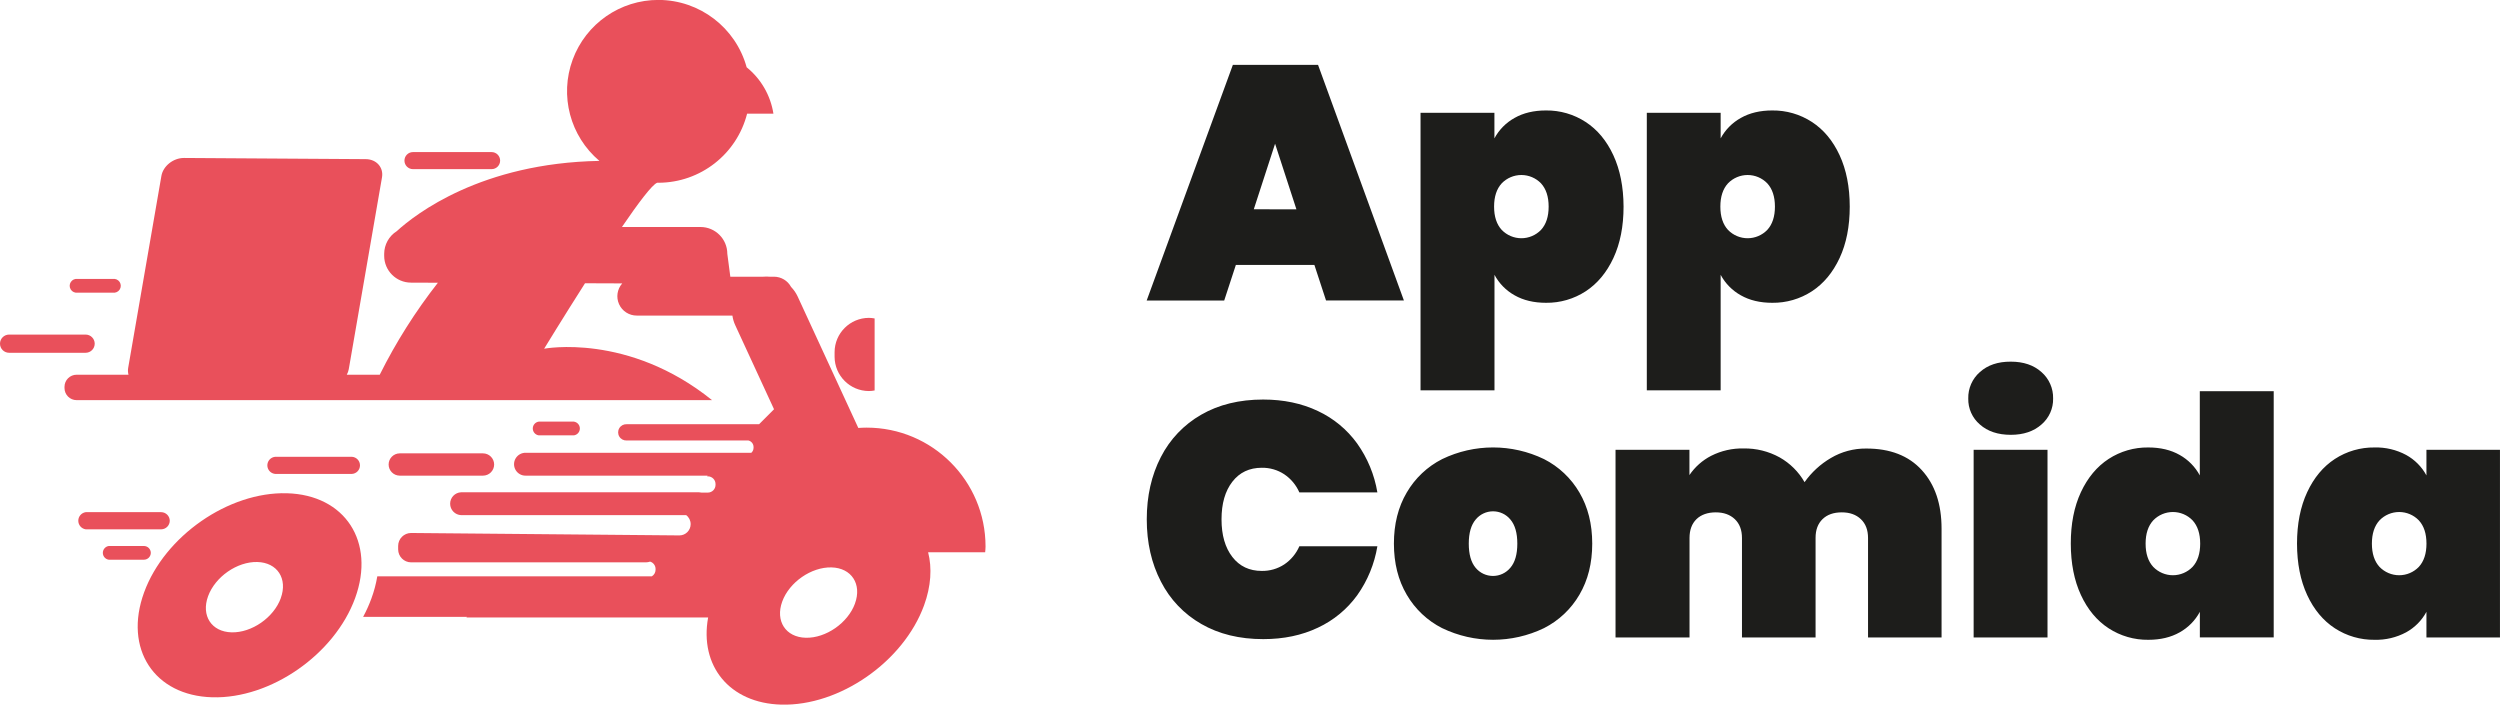
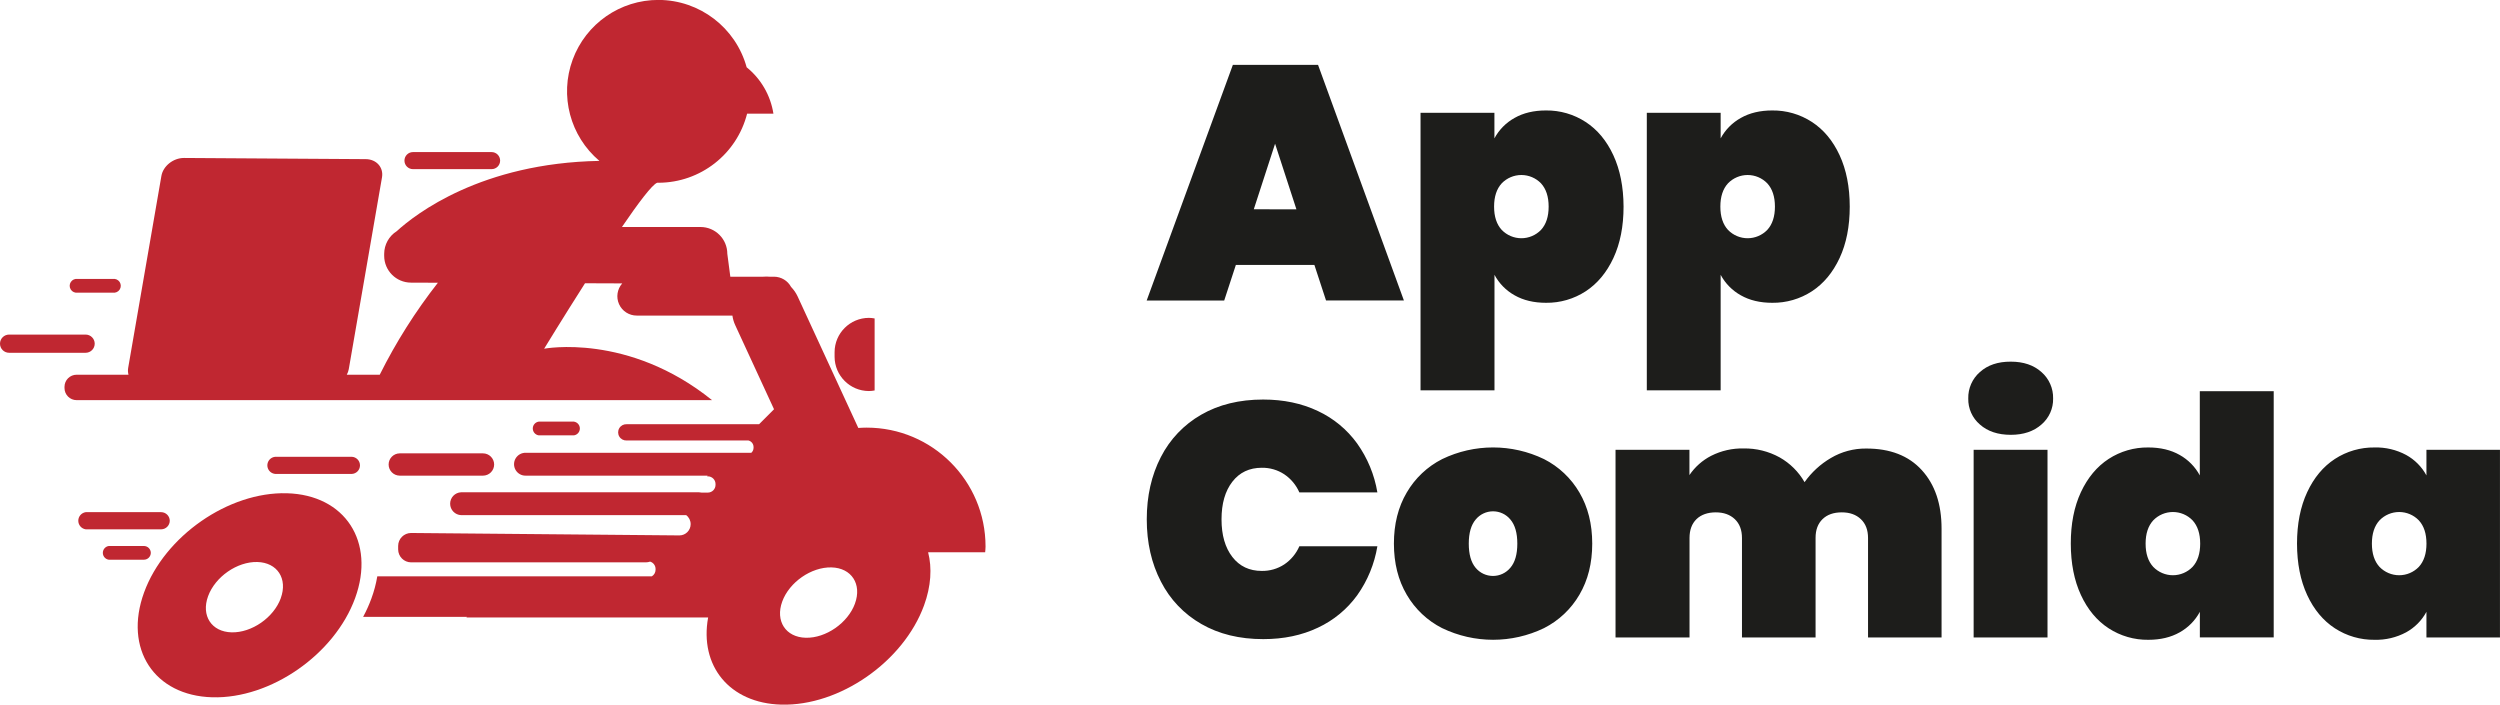
<svg xmlns="http://www.w3.org/2000/svg" id="Capa_1" data-name="Capa 1" viewBox="0 0 1441.97 406.44">
  <defs>
-     <style>.cls-1{fill:#e9505b}</style>
+     <style>.cls-1{fill:#c02731}</style>
  </defs>
  <path class="cls-1" d="M94.18 230.43a5.26 5.26 0 00-5.25-5.25H44.8a5.25 5.25 0 000 10.5h44.13a5.26 5.26 0 005.25-5.25z" transform="translate(-39.55 -32.2)" />
  <path class="cls-1" d="M608 347.44a68.59 68.59 0 00-68.59-68.59c-1.62 0-3.22.08-4.8.19l-35-75.86a19.75 19.75 0 00-3.77-5.46 11.22 11.22 0 00-9.84-5.92h-2.59a19.9 19.9 0 00-3.62 0h-19l-1.73-13.19a15.49 15.49 0 00-15.43-15.48h-45.36c9.47-13.87 17.47-24.52 20.34-25.52h.8a52.89 52.89 0 0051.06-39.84h15.18a42.89 42.89 0 00-15.44-26.76 52.88 52.88 0 00-50.8-38.85A52.64 52.64 0 00385.27 125c-68 1.24-105.86 30.49-116.88 40.54a15.51 15.51 0 00-7.25 13.09v1.11a15.5 15.5 0 0015.43 15.48l15.55.06a311.74 311.74 0 00-33.55 53.07h-19a11 11 0 001.14-3.18l19.17-110.67c1-5.74-3.21-10.47-9.35-10.51l-104.89-.68c-6.14 0-12 4.63-13 10.37l-19.15 110.65a9.21 9.21 0 00.17 4H83.75a7 7 0 00-7 6.95v.72a7 7 0 007 7h366.51c-48.43-39-96.86-29.66-96.86-29.66s10.74-17.62 23.58-37.76l21.47.08a11.15 11.15 0 008.39 18.56H462a19.28 19.28 0 001.62 5.54L486 268.25l-8.62 8.63H401a4.7 4.7 0 100 9.39h70.25a3.88 3.88 0 012.94 3.75v.48a3.83 3.83 0 01-1.29 2.86h-130a6.6 6.6 0 100 13.19h104.83l-.4.4h.51a4.44 4.44 0 014.42 4.43v.51a4.44 4.44 0 01-4.42 4.43h-3.67a6.41 6.41 0 00-1.46-.18H305.53a6.6 6.6 0 000 13.19h129.81a6.47 6.47 0 012.57 5.14v.07a6.49 6.49 0 01-6.48 6.48l-154.76-1.4a7.49 7.49 0 00-7.47 7.47v2a7.49 7.49 0 007.47 7.47H412.1a7.45 7.45 0 002.41-.43 4.39 4.39 0 013.16 4.2v.53a4.42 4.42 0 01-2.13 3.75H257.17a70.7 70.7 0 01-3.42 12.85A80.05 80.05 0 01249 388h59.89l-.33.33H448c-5.09 27.78 12.17 49.48 42.19 50.29 33.61.89 70.47-24.73 82.34-57.23 4.06-11.13 4.66-21.62 2.35-30.65h32.9c.09-1.1.22-2.18.22-3.3zm-75.31 32.89c-4.08 11.19-16.78 20-28.38 19.72s-17.66-9.65-13.59-20.86 16.81-20 28.4-19.72 17.66 9.65 13.56 20.86z" transform="translate(-39.55 -32.2)" />
  <path class="cls-1" d="M540.72 257.75a18.93 18.93 0 003.3-.34v-41.53a18.93 18.93 0 00-3.3-.34 19.85 19.85 0 00-19.79 19.79V238a19.85 19.85 0 0019.79 19.75zm-222.59 48.8a6.45 6.45 0 006.44-6.43 6.46 6.46 0 00-6.44-6.43h-48a6.45 6.45 0 00-6.43 6.43 6.44 6.44 0 006.43 6.43zm52.44-23.24a4 4 0 000-7.92h-20.28a4 4 0 000 7.92zM84.34 201h20.28a4 4 0 100-7.91H84.34a4 4 0 100 7.91zm42.2 150.12a4 4 0 00-4-4H102.3a4 4 0 000 7.92h20.28a4 4 0 003.96-3.92zm151.21-221.36h45.35a4.92 4.92 0 000-9.84h-45.35a4.92 4.92 0 000 9.84zm-35.29 175.8a4.95 4.95 0 000-9.89h-43.53a4.95 4.95 0 100 9.89zm-104.99 27a5 5 0 00-4.95-4.95H89a5 5 0 000 9.9h43.53a5 5 0 004.94-4.95zM205 316.7c-33.61-.91-70.49 24.7-82.34 57.2s5.78 59.58 39.39 60.49 70.49-24.7 82.33-57.2-5.79-59.58-39.38-60.49zm-3.49 60.52c-4.08 11.21-16.78 20-28.38 19.71s-17.66-9.64-13.56-20.85 16.78-20 28.37-19.72 17.65 9.64 13.55 20.86z" transform="translate(-39.55 -32.2)" />
  <path d="M797.67 185h-45.29l-6.72 20.53h-44.72l49.71-135.92h49.13L849.3 205.5h-44.91zm-10.36-32.06L775 115.1l-12.28 37.81zm125.81-52.71q7.57-4.32 18.14-4.32a41 41 0 0122.84 6.62q10.17 6.61 16 19.19t5.9 29.66q0 17.09-5.86 29.65t-16 19.19a41 41 0 01-22.84 6.63q-10.56 0-18.14-4.32a29.38 29.38 0 01-11.61-11.81v66.6H858.9V97.25h42.61V112a29.35 29.35 0 0111.61-11.77zm15.26 37.71a15.76 15.76 0 00-22.65 0q-4.41 4.8-4.41 13.44c0 5.75 1.47 10.24 4.41 13.43a15.76 15.76 0 0022.65 0c2.94-3.19 4.41-7.68 4.41-13.43s-1.47-10.24-4.41-13.44zm115.25-37.71q7.59-4.32 18.14-4.32a41 41 0 0122.84 6.62q10.17 6.61 16 19.19t5.85 29.66q0 17.09-5.85 29.65t-16 19.19a40.91 40.91 0 01-22.84 6.63q-10.56 0-18.14-4.32a29.5 29.5 0 01-11.63-11.81v66.6h-42.59V97.25H1032V112a29.48 29.48 0 0111.63-11.77zm15.26 37.71a15.76 15.76 0 00-22.65 0q-4.41 4.8-4.41 13.44c0 5.75 1.47 10.24 4.41 13.43a15.76 15.76 0 0022.65 0c2.94-3.19 4.42-7.68 4.42-13.43s-1.48-10.24-4.42-13.44zM709.1 295.86a59 59 0 0123.32-24.48q15.15-8.73 35.7-8.73 17.65 0 31.57 6.62A58.44 58.44 0 01822.34 288 67.82 67.82 0 01834 316.2h-45a24.32 24.32 0 00-8.74-10.46 22.89 22.89 0 00-12.91-3.74q-10.76 0-17 8.06t-6.24 21.69q0 13.62 6.24 21.69t17 8.06a22.9 22.9 0 0012.95-3.75 24.26 24.26 0 008.7-10.46h45a67.86 67.86 0 01-11.61 28.22 58.42 58.42 0 01-22.65 18.71q-13.92 6.63-31.57 6.62-20.55 0-35.7-8.73a58.86 58.86 0 01-23.32-24.47q-8.16-15.74-8.16-35.89t8.11-35.89zm162.27 98.65a49.56 49.56 0 01-20.44-19.29q-7.38-12.57-7.39-29.46t7.39-29.46a49.56 49.56 0 0120.44-19.3 67.54 67.54 0 0158.74 0 49.56 49.56 0 0120.44 19.29q7.38 12.57 7.38 29.46t-7.38 29.46a49.56 49.56 0 01-20.44 19.29 67.54 67.54 0 01-58.74 0zm39.35-34.84q4-4.69 4-13.91t-4-13.92a12.95 12.95 0 00-20 0q-4 4.71-4 13.92t3.93 13.91a13 13 0 0020.06 0zM1148 303.34q11.42 12.48 11.42 33.78v62.76h-42.41V342.5q0-6.92-4.13-10.85t-11-3.93q-7.1 0-11.13 3.93t-4 10.85v57.38h-42.45V342.5q0-6.92-4.12-10.85c-2.76-2.62-6.43-3.93-11-3.93s-8.45 1.31-11.13 3.93-4 6.24-4 10.85v57.38h-42.68V291.63H1014v14.59a33.69 33.69 0 0112.57-11.13 39.43 39.43 0 0118.71-4.23A41.47 41.47 0 011066 296a38.23 38.23 0 0114.4 14.3 48.69 48.69 0 0115.16-13.92 39.15 39.15 0 0120.34-5.47q20.72-.05 32.1 12.43zm33.53-26.29a19.15 19.15 0 01-6.71-15 19.62 19.62 0 016.71-15.25q6.72-6.06 17.85-6 10.95 0 17.66 6a19.63 19.63 0 016.72 15.25 19.16 19.16 0 01-6.72 15q-6.72 5.94-17.66 5.95-11.13 0-17.85-5.95zm39 14.58v108.25h-42.61V291.63zm19.25 24.47q5.87-12.57 16-19.19a41 41 0 0122.84-6.62q10.56 0 18.14 4.32a29.48 29.48 0 0111.61 11.8v-48.56H1351v142h-42.6V385.1a29.5 29.5 0 01-11.61 11.81q-7.59 4.32-18.14 4.32a41 41 0 01-22.84-6.62q-10.17-6.63-16-19.2t-5.85-29.65q-.03-17.08 5.82-29.66zm64.4 16.22a15.76 15.76 0 00-22.65 0q-4.42 4.8-4.42 13.44t4.42 13.43a15.76 15.76 0 0022.65 0q4.41-4.79 4.41-13.43t-4.41-13.44zm66.12-16.22q5.85-12.57 16-19.19a41 41 0 0122.84-6.62 36.62 36.62 0 0118.24 4.32 29.35 29.35 0 0111.71 11.8v-14.78h42.41v108.25h-42.41V385.1a29.37 29.37 0 01-11.71 11.81 36.62 36.62 0 01-18.24 4.32 41 41 0 01-22.84-6.62q-10.17-6.63-16-19.2t-5.86-29.65q0-17.08 5.86-29.66zm64.39 16.22a15.76 15.76 0 00-22.65 0q-4.41 4.8-4.41 13.44t4.41 13.43a15.76 15.76 0 0022.65 0q4.41-4.79 4.42-13.43t-4.42-13.44z" transform="translate(-39.55 -32.2)" fill="#1d1d1b" />
</svg>
